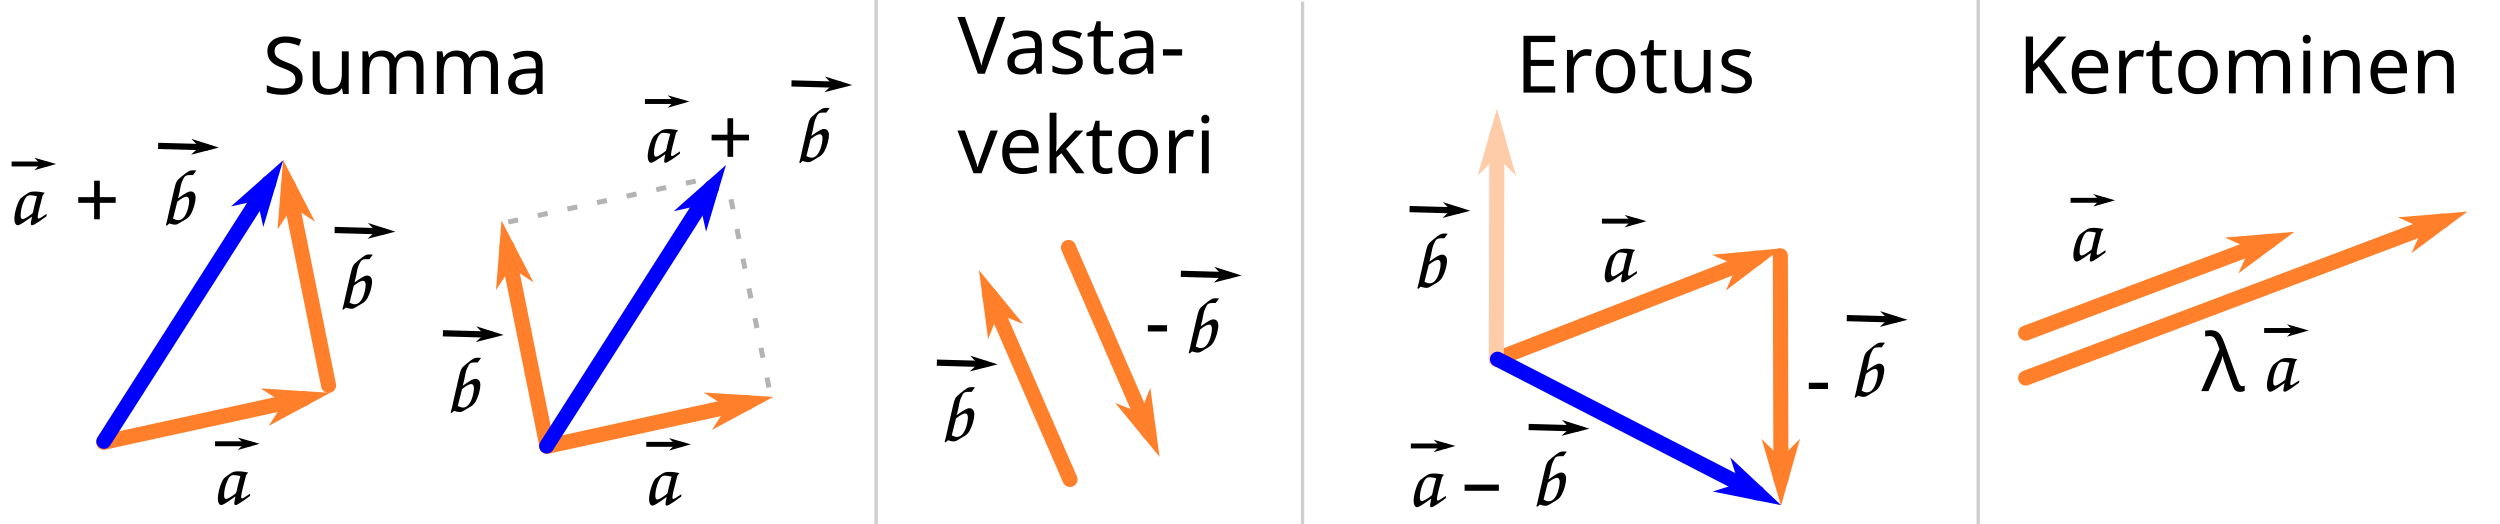
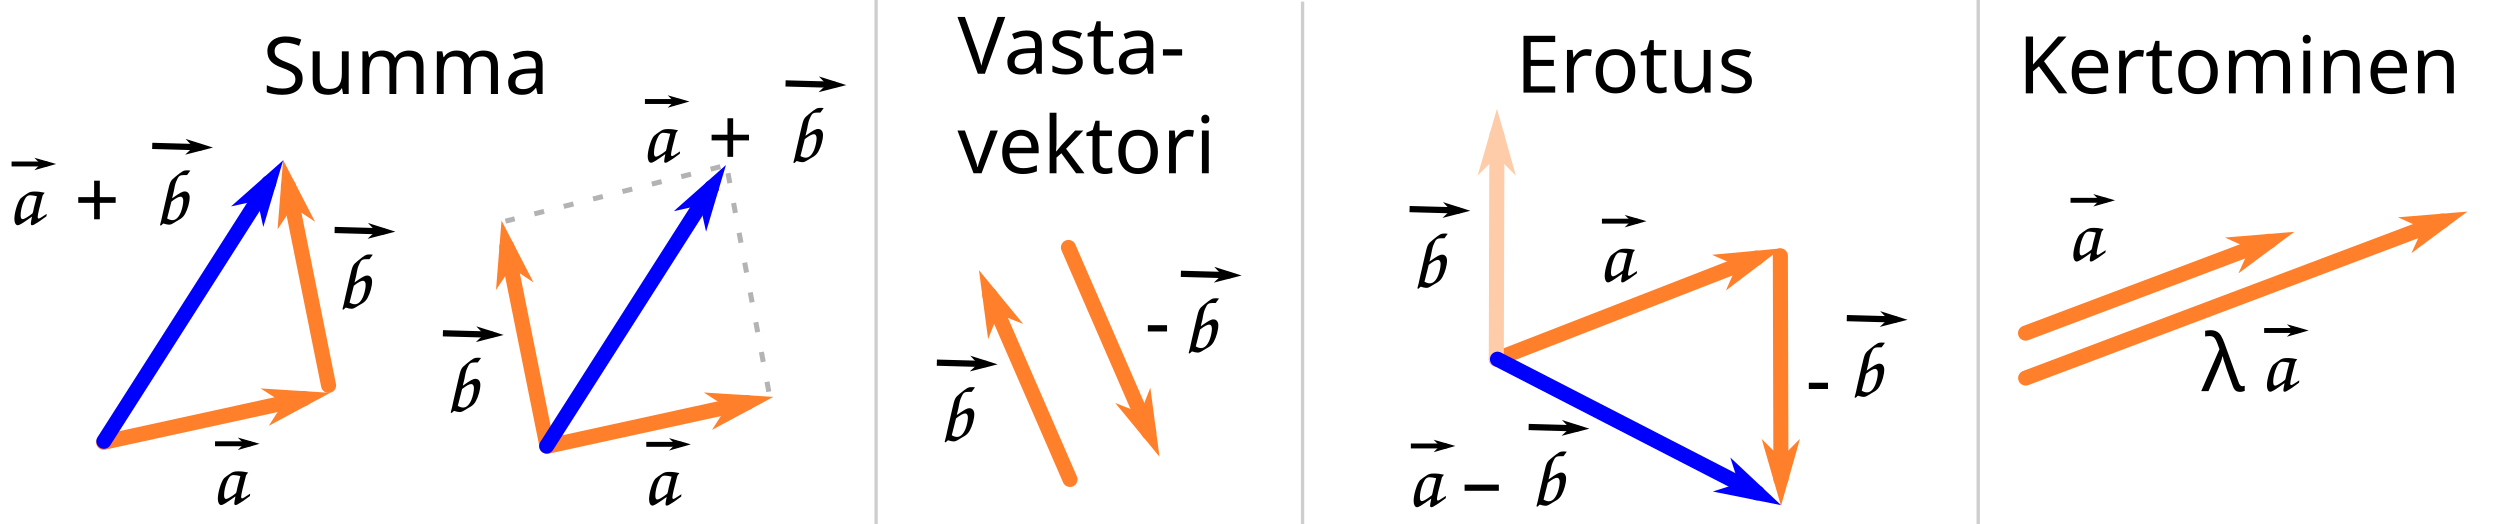
<svg xmlns="http://www.w3.org/2000/svg" xmlns:xlink="http://www.w3.org/1999/xlink" width="199.432mm" height="41.773mm" viewBox="0 0 199.432 41.773" version="1.1" id="svg10833">
  <defs id="defs10827">
    <marker orient="auto" refY="0" refX="0" id="marker64166" style="overflow:visible">
      <path id="path64164" d="M 0,0 5,-5 -12.5,0 5,5 Z" style="fill:#ff7f2a;fill-opacity:1;fill-rule:evenodd;stroke:#ff7f2a;stroke-width:1pt;stroke-opacity:1" transform="matrix(-0.2,0,0,-0.2,-1.2,0)" />
    </marker>
    <marker orient="auto" refY="0" refX="0" id="marker49288" style="overflow:visible">
      <path id="path49286" d="M 0,0 5,-5 -12.5,0 5,5 Z" style="fill:#ff7f2a;fill-opacity:1;fill-rule:evenodd;stroke:#ff7f2a;stroke-width:1pt;stroke-opacity:1" transform="matrix(-0.2,0,0,-0.2,-1.2,0)" />
    </marker>
    <marker orient="auto" refY="0" refX="0" id="marker35466" style="overflow:visible">
      <path id="path35464" d="M 0,0 5,-5 -12.5,0 5,5 Z" style="fill:#ff7f2a;fill-opacity:1;fill-rule:evenodd;stroke:#ff7f2a;stroke-width:1pt;stroke-opacity:1" transform="matrix(-0.2,0,0,-0.2,-1.2,0)" />
    </marker>
    <marker orient="auto" refY="0" refX="0" id="marker34456" style="overflow:visible">
      <path id="path34454" d="M 0,0 5,-5 -12.5,0 5,5 Z" style="fill:#000000;fill-opacity:1;fill-rule:evenodd;stroke:#000000;stroke-width:1pt;stroke-opacity:1" transform="matrix(-0.2,0,0,-0.2,-1.2,0)" />
    </marker>
    <marker orient="auto" refY="0" refX="0" id="marker25009" style="overflow:visible">
      <path id="path25007" d="M 0,0 5,-5 -12.5,0 5,5 Z" style="fill:#000000;fill-opacity:1;fill-rule:evenodd;stroke:#000000;stroke-width:1pt;stroke-opacity:1" transform="matrix(-0.2,0,0,-0.2,-1.2,0)" />
    </marker>
    <marker style="overflow:visible" id="marker23632" refX="0" refY="0" orient="auto">
      <path transform="matrix(-0.2,0,0,-0.2,-1.2,0)" style="fill:#000000;fill-opacity:1;fill-rule:evenodd;stroke:#000000;stroke-width:1pt;stroke-opacity:1" d="M 0,0 5,-5 -12.5,0 5,5 Z" id="path23630" />
    </marker>
    <marker orient="auto" refY="0" refX="0" id="marker15363" style="overflow:visible">
      <path id="path15361" d="M 0,0 5,-5 -12.5,0 5,5 Z" style="fill:#0000ff;fill-opacity:1;fill-rule:evenodd;stroke:#0000ff;stroke-width:1pt;stroke-opacity:1" transform="matrix(-0.2,0,0,-0.2,-1.2,0)" />
    </marker>
    <marker style="overflow:visible" id="marker15243-4" refX="0" refY="0" orient="auto">
      <path transform="matrix(-0.2,0,0,-0.2,-1.2,0)" style="fill:#ff7f2a;fill-opacity:1;fill-rule:evenodd;stroke:#ff7f2a;stroke-width:1pt;stroke-opacity:1" d="M 0,0 5,-5 -12.5,0 5,5 Z" id="path15241-1" />
    </marker>
    <marker style="overflow:visible" id="marker15243-4-6" refX="0" refY="0" orient="auto">
      <path transform="matrix(-0.2,0,0,-0.2,-1.2,0)" style="fill:#ff7f2a;fill-opacity:1;fill-rule:evenodd;stroke:#ff7f2a;stroke-width:1pt;stroke-opacity:1" d="M 0,0 5,-5 -12.5,0 5,5 Z" id="path15241-1-2" />
    </marker>
    <marker orient="auto" refY="0" refX="0" id="Arrow1Send-1" style="overflow:visible">
      <path id="path2040-8" d="M 0,0 5,-5 -12.5,0 5,5 Z" style="fill:#ff7f2a;fill-opacity:1;fill-rule:evenodd;stroke:#ff7f2a;stroke-width:1pt;stroke-opacity:1" transform="matrix(-0.2,0,0,-0.2,-1.2,0)" />
    </marker>
    <marker style="overflow:visible" id="marker15243-3" refX="0" refY="0" orient="auto">
      <path transform="matrix(-0.2,0,0,-0.2,-1.2,0)" style="fill:#ffccaa;fill-opacity:1;fill-rule:evenodd;stroke:#ffccaa;stroke-width:1pt;stroke-opacity:1" d="M 0,0 5,-5 -12.5,0 5,5 Z" id="path15241-5" />
    </marker>
    <marker orient="auto" refY="0" refX="0" id="marker15363-2" style="overflow:visible">
      <path id="path15361-9" d="M 0,0 5,-5 -12.5,0 5,5 Z" style="fill:#0000ff;fill-opacity:1;fill-rule:evenodd;stroke:#0000ff;stroke-width:1pt;stroke-opacity:1" transform="matrix(-0.2,0,0,-0.2,-1.2,0)" />
    </marker>
    <marker style="overflow:visible" id="marker15243-3-9" refX="0" refY="0" orient="auto">
      <path transform="matrix(-0.2,0,0,-0.2,-1.2,0)" style="fill:#ff7f2a;fill-opacity:1;fill-rule:evenodd;stroke:#ff7f2a;stroke-width:1pt;stroke-opacity:1" d="M 0,0 5,-5 -12.5,0 5,5 Z" id="path15241-5-4" />
    </marker>
    <marker orient="auto" refY="0" refX="0" id="Arrow1Send-1-9" style="overflow:visible">
      <path id="path2040-8-4" d="M 0,0 5,-5 -12.5,0 5,5 Z" style="fill:#ff7f2a;fill-opacity:1;fill-rule:evenodd;stroke:#ff7f2a;stroke-width:1pt;stroke-opacity:1" transform="matrix(-0.2,0,0,-0.2,-1.2,0)" />
    </marker>
    <marker orient="auto" refY="0" refX="0" id="Arrow1Send-1-9-2" style="overflow:visible">
      <path id="path2040-8-4-0" d="M 0,0 5,-5 -12.5,0 5,5 Z" style="fill:#ff7f2a;fill-opacity:1;fill-rule:evenodd;stroke:#ff7f2a;stroke-width:1pt;stroke-opacity:1" transform="matrix(-0.2,0,0,-0.2,-1.2,0)" />
    </marker>
    <marker style="overflow:visible" id="marker23632-57-9" refX="0" refY="0" orient="auto">
      <path transform="matrix(-0.2,0,0,-0.2,-1.2,0)" style="fill:#000000;fill-opacity:1;fill-rule:evenodd;stroke:#000000;stroke-width:1pt;stroke-opacity:1" d="M 0,0 5,-5 -12.5,0 5,5 Z" id="path23630-64-7" />
    </marker>
    <marker orient="auto" refY="0" refX="0" id="marker25009-4" style="overflow:visible">
      <path id="path25007-2" d="M 0,0 5,-5 -12.5,0 5,5 Z" style="fill:#0000ff;fill-opacity:1;fill-rule:evenodd;stroke:#0000ff;stroke-width:1pt;stroke-opacity:1" transform="matrix(-0.2,0,0,-0.2,-1.2,0)" />
    </marker>
    <marker style="overflow:visible" id="marker23632-57-0" refX="0" refY="0" orient="auto">
      <path transform="matrix(-0.2,0,0,-0.2,-1.2,0)" style="fill:#0000ff;fill-opacity:1;fill-rule:evenodd;stroke:#0000ff;stroke-width:1pt;stroke-opacity:1" d="M 0,0 5,-5 -12.5,0 5,5 Z" id="path23630-64-9" />
    </marker>
    <marker style="overflow:visible" id="marker23632-56" refX="0" refY="0" orient="auto">
      <path transform="matrix(-0.2,0,0,-0.2,-1.2,0)" style="fill:#ff7f2a;fill-opacity:1;fill-rule:evenodd;stroke:#ff7f2a;stroke-width:1pt;stroke-opacity:1" d="M 0,0 5,-5 -12.5,0 5,5 Z" id="path23630-8" />
    </marker>
    <marker style="overflow:visible" id="marker23632-57-3" refX="0" refY="0" orient="auto">
      <path transform="matrix(-0.2,0,0,-0.2,-1.2,0)" style="fill:#000000;fill-opacity:1;fill-rule:evenodd;stroke:#000000;stroke-width:1pt;stroke-opacity:1" d="M 0,0 5,-5 -12.5,0 5,5 Z" id="path23630-64-78" />
    </marker>
    <marker orient="auto" refY="0" refX="0" id="marker25009-2" style="overflow:visible">
      <path id="path25007-9" d="M 0,0 5,-5 -12.5,0 5,5 Z" style="fill:#000000;fill-opacity:1;fill-rule:evenodd;stroke:#000000;stroke-width:1pt;stroke-opacity:1" transform="matrix(-0.2,0,0,-0.2,-1.2,0)" />
    </marker>
    <marker style="overflow:visible" id="marker23632-9" refX="0" refY="0" orient="auto">
      <path transform="matrix(-0.2,0,0,-0.2,-1.2,0)" style="fill:#000000;fill-opacity:1;fill-rule:evenodd;stroke:#000000;stroke-width:1pt;stroke-opacity:1" d="M 0,0 5,-5 -12.5,0 5,5 Z" id="path23630-7" />
    </marker>
    <marker style="overflow:visible" id="marker23632-9-1" refX="0" refY="0" orient="auto">
      <path transform="matrix(-0.2,0,0,-0.2,-1.2,0)" style="fill:#000000;fill-opacity:1;fill-rule:evenodd;stroke:#000000;stroke-width:1pt;stroke-opacity:1" d="M 0,0 5,-5 -12.5,0 5,5 Z" id="path23630-7-5" />
    </marker>
    <marker style="overflow:visible" id="marker23632-9-5" refX="0" refY="0" orient="auto">
      <path transform="matrix(-0.2,0,0,-0.2,-1.2,0)" style="fill:#000000;fill-opacity:1;fill-rule:evenodd;stroke:#000000;stroke-width:1pt;stroke-opacity:1" d="M 0,0 5,-5 -12.5,0 5,5 Z" id="path23630-7-2" />
    </marker>
    <marker orient="auto" refY="0" refX="0" id="marker64166-2" style="overflow:visible">
      <path id="path64164-7" d="M 0,0 5,-5 -12.5,0 5,5 Z" style="fill:#ff7f2a;fill-opacity:1;fill-rule:evenodd;stroke:#ff7f2a;stroke-width:1pt;stroke-opacity:1" transform="matrix(-0.2,0,0,-0.2,-1.2,0)" />
    </marker>
    <marker orient="auto" refY="0" refX="0" id="marker49288-9" style="overflow:visible">
      <path id="path49286-6" d="M 0,0 5,-5 -12.5,0 5,5 Z" style="fill:#ff7f2a;fill-opacity:1;fill-rule:evenodd;stroke:#ff7f2a;stroke-width:1pt;stroke-opacity:1" transform="matrix(-0.2,0,0,-0.2,-1.2,0)" />
    </marker>
    <marker orient="auto" refY="0" refX="0" id="marker64166-23" style="overflow:visible">
      <path id="path64164-6" d="M 0,0 5,-5 -12.5,0 5,5 Z" style="fill:#000000;fill-opacity:1;fill-rule:evenodd;stroke:#000000;stroke-width:1pt;stroke-opacity:1" transform="matrix(-0.2,0,0,-0.2,-1.2,0)" />
    </marker>
    <marker orient="auto" refY="0" refX="0" id="marker15363-4" style="overflow:visible">
      <path id="path15361-2" d="M 0,0 5,-5 -12.5,0 5,5 Z" style="fill:#0000ff;fill-opacity:1;fill-rule:evenodd;stroke:#0000ff;stroke-width:1pt;stroke-opacity:1" transform="matrix(-0.2,0,0,-0.2,-1.2,0)" />
    </marker>
    <marker orient="auto" refY="0" refX="0" id="marker49288-9-1" style="overflow:visible">
      <path id="path49286-6-4" d="M 0,0 5,-5 -12.5,0 5,5 Z" style="fill:#ff7f2a;fill-opacity:1;fill-rule:evenodd;stroke:#ff7f2a;stroke-width:1pt;stroke-opacity:1" transform="matrix(-0.2,0,0,-0.2,-1.2,0)" />
    </marker>
    <marker orient="auto" refY="0" refX="0" id="marker25009-5" style="overflow:visible">
      <path id="path25007-1" d="M 0,0 5,-5 -12.5,0 5,5 Z" style="fill:#000000;fill-opacity:1;fill-rule:evenodd;stroke:#000000;stroke-width:1pt;stroke-opacity:1" transform="matrix(-0.2,0,0,-0.2,-1.2,0)" />
    </marker>
    <marker orient="auto" refY="0" refX="0" id="marker34456-6" style="overflow:visible">
      <path id="path34454-0" d="M 0,0 5,-5 -12.5,0 5,5 Z" style="fill:#000000;fill-opacity:1;fill-rule:evenodd;stroke:#000000;stroke-width:1pt;stroke-opacity:1" transform="matrix(-0.2,0,0,-0.2,-1.2,0)" />
    </marker>
  </defs>
  <g id="layer1" transform="translate(-4.565464,-3.417576)">
    <text xml:space="preserve" style="font-style:normal;font-weight:normal;font-size:6.35px;line-height:1.25;font-family:sans-serif;letter-spacing:0px;word-spacing:0px;fill:#000000;fill-opacity:1;stroke:none;stroke-width:0.341" x="25.521" y="10.918" id="text15085">
      <tspan id="tspan15083" x="25.521" y="10.918" style="font-size:6.35px;stroke-width:0.341">Summa</tspan>
    </text>
    <text xml:space="preserve" style="font-style:normal;font-weight:normal;font-size:6.35px;line-height:1.25;font-family:sans-serif;letter-spacing:0px;word-spacing:0px;fill:#000000;fill-opacity:1;stroke:none;stroke-width:0.341" x="80.946" y="9.3" id="text15089">
      <tspan id="tspan15087" x="80.946" y="9.3" style="font-size:6.35px;stroke-width:0.341">Vasta-</tspan>
      <tspan x="80.946" y="17.238" style="font-size:6.35px;stroke-width:0.341" id="tspan66974">vektori</tspan>
    </text>
    <text xml:space="preserve" style="font-style:normal;font-weight:normal;font-size:6.35px;line-height:1.25;font-family:sans-serif;letter-spacing:0px;word-spacing:0px;fill:#000000;fill-opacity:1;stroke:none;stroke-width:0.341" x="125.488" y="10.805" id="text15093">
      <tspan id="tspan15091" x="125.488" y="10.805" style="font-size:6.35px;stroke-width:0.341">Erotus</tspan>
    </text>
    <text xml:space="preserve" style="font-style:normal;font-weight:normal;font-size:6.35px;line-height:1.25;font-family:sans-serif;letter-spacing:0px;word-spacing:0px;fill:#000000;fill-opacity:1;stroke:none;stroke-width:0.341" x="165.557" y="10.861" id="text15097">
      <tspan id="tspan15095" x="165.557" y="10.861" style="font-size:6.35px;stroke-width:0.341">Kertominen</tspan>
    </text>
    <path style="fill:#ff7f2a;stroke:#ff7f2a;stroke-width:1.203;stroke-linecap:round;stroke-linejoin:miter;stroke-miterlimit:4;stroke-dasharray:none;stroke-opacity:1;marker-end:url(#marker49288)" d="M 12.835,38.701 28.803,35.213" id="path15101" />
    <path style="fill:#ff7f2a;fill-opacity:1;stroke:#ff7f2a;stroke-width:1.203;stroke-linecap:round;stroke-linejoin:miter;stroke-miterlimit:4;stroke-dasharray:none;stroke-opacity:1;marker-end:url(#marker64166)" d="M 30.776,34.161 27.572,18.277" id="path15233" />
    <path style="fill:#0000ff;stroke:#0000ff;stroke-width:1.203;stroke-linecap:round;stroke-linejoin:miter;stroke-miterlimit:4;stroke-dasharray:none;stroke-opacity:1;marker-end:url(#marker15363)" d="M 12.853,38.618 26.002,18.011" id="path15353" />
    <path style="fill:#ff7f2a;stroke:#ff7f2a;stroke-width:1.203;stroke-linecap:round;stroke-linejoin:miter;stroke-miterlimit:4;stroke-dasharray:none;stroke-opacity:1;marker-end:url(#marker15243-4)" d="M 89.922,41.663 83.515,26.935" id="path15233-3" />
    <path style="fill:#ff7f2a;stroke:#ff7f2a;stroke-width:1.203;stroke-linecap:round;stroke-linejoin:miter;stroke-miterlimit:4;stroke-dasharray:none;stroke-opacity:1;marker-end:url(#marker15243-4-6)" d="m 89.799,23.159 6.407,14.727" id="path15233-3-1" />
    <path style="fill:#ff7f2a;stroke:#ff7f2a;stroke-width:1.203;stroke-linecap:round;stroke-linejoin:miter;stroke-miterlimit:4;stroke-dasharray:none;stroke-opacity:1;marker-end:url(#Arrow1Send-1)" d="m 123.935,32.071 20.737,-8.062" id="path15101-8" />
    <path style="fill:#ffccaa;stroke:#ffccaa;stroke-width:1.203;stroke-linecap:round;stroke-linejoin:miter;stroke-miterlimit:4;stroke-dasharray:none;stroke-opacity:1;marker-end:url(#marker15243-3)" d="m 123.93,32.033 0.047,-17.798" id="path15233-39" />
    <path style="fill:#0000ff;stroke:#0000ff;stroke-width:1.203;stroke-linecap:round;stroke-linejoin:miter;stroke-miterlimit:4;stroke-dasharray:none;stroke-opacity:1;marker-end:url(#marker15363-2)" d="m 124.022,32.073 20.719,10.66" id="path15353-1" />
    <path style="fill:#ff7f2a;stroke:#ff7f2a;stroke-width:1.203;stroke-linecap:round;stroke-linejoin:miter;stroke-miterlimit:4;stroke-dasharray:none;stroke-opacity:1;marker-end:url(#marker15243-3-9)" d="m 146.589,23.827 0.047,17.798" id="path15233-39-4" />
    <path style="fill:#ff7f2a;stroke:#ff7f2a;stroke-width:1.203;stroke-linecap:round;stroke-linejoin:miter;stroke-miterlimit:4;stroke-dasharray:none;stroke-opacity:1;marker-end:url(#Arrow1Send-1-9)" d="m 166.15,29.992 19.434,-7.323" id="path15101-8-0" />
    <path style="fill:#ff7f2a;stroke:#ff7f2a;stroke-width:1.203;stroke-linecap:round;stroke-linejoin:miter;stroke-miterlimit:4;stroke-dasharray:none;stroke-opacity:1;marker-end:url(#Arrow1Send-1-9-2)" d="M 166.159,33.575 199.387,21.054" id="path15101-8-0-6" />
    <text xml:space="preserve" style="font-style:normal;font-variant:normal;font-weight:normal;font-stretch:normal;font-size:6.35px;line-height:1.25;font-family:'Comic Sans MS';-inkscape-font-specification:'Comic Sans MS';letter-spacing:0px;word-spacing:0px;fill:#000000;fill-opacity:1;stroke:none;stroke-width:0.265" x="28.159" y="43.094" id="text23138">
      <tspan id="tspan23136" x="28.159" y="48.612" style="font-style:normal;font-variant:normal;font-weight:normal;font-stretch:normal;font-size:6.35px;font-family:'Comic Sans MS';-inkscape-font-specification:'Comic Sans MS';stroke-width:0.265" />
    </text>
    <g transform="translate(-21.1515,-24.70123)" id="g24524-2" style="fill:#000000">
      <text id="text23142-2" y="46.006" x="26.315" style="font-style:normal;font-variant:normal;font-weight:normal;font-stretch:normal;font-size:6.35px;line-height:1.25;font-family:'Comic Sans MS';-inkscape-font-specification:'Comic Sans MS';letter-spacing:0px;word-spacing:0px;fill:#000000;fill-opacity:1;stroke:none;stroke-width:0.654;stroke-miterlimit:4;stroke-dasharray:none" xml:space="preserve">
        <tspan style="font-style:normal;font-variant:normal;font-weight:normal;font-stretch:normal;font-size:6.35px;font-family:'Comic Sans MS';-inkscape-font-specification:'Comic Sans MS';fill:#000000;fill-opacity:1;stroke:none;stroke-width:0.654;stroke-miterlimit:4;stroke-dasharray:none" y="46.006" x="26.315" id="tspan23140-8">a</tspan>
      </text>
      <path id="path23622-85" d="m 26.641,41.2 h 2.856" style="fill:#000000;stroke:#000000;stroke-width:0.392;stroke-linecap:butt;stroke-linejoin:miter;stroke-miterlimit:4;stroke-dasharray:none;stroke-opacity:1;marker-end:url(#marker34456)" />
    </g>
    <text xml:space="preserve" style="font-style:normal;font-weight:normal;font-size:6.35px;line-height:1.25;font-family:sans-serif;letter-spacing:0px;word-spacing:0px;fill:#000000;fill-opacity:1;stroke:none;stroke-width:0.429" x="10.497" y="21.614" id="text24825">
      <tspan id="tspan24823" x="10.497" y="21.614" style="font-size:6.35px;fill:#000000;stroke-width:0.429">+</tspan>
    </text>
-     <g id="g24833" transform="matrix(1.211256,0,0,1.211256,-28.32522,-8.819088)" style="fill:#000000">
+     <g id="g24833" transform="matrix(1.211256,0,0,1.211256,-28.79769,-8.819088)" style="fill:#000000">
      <g id="g34947">
        <text id="text24829" y="24.87" x="37.629" style="font-style:normal;font-variant:normal;font-weight:normal;font-stretch:normal;font-size:5.242px;line-height:1.25;font-family:'Comic Sans MS';-inkscape-font-specification:'Comic Sans MS';letter-spacing:0px;word-spacing:0px;fill:#000000;fill-opacity:1;stroke:none;stroke-width:0;stroke-miterlimit:4;stroke-dasharray:none" xml:space="preserve">
          <tspan style="font-style:normal;font-variant:normal;font-weight:normal;font-stretch:normal;font-size:5.242px;font-family:'Comic Sans MS';-inkscape-font-specification:'Comic Sans MS';fill:#000000;stroke-width:0;stroke-miterlimit:4;stroke-dasharray:none" y="24.87" x="37.629" id="tspan24827">b</tspan>
        </text>
        <path id="path24831" d="m 37.569,19.71 1.899,0.053 1.373,0.038" style="fill:#000000;stroke:#000000;stroke-width:0.41;stroke-linecap:butt;stroke-linejoin:miter;stroke-miterlimit:4;stroke-dasharray:none;stroke-opacity:1;marker-end:url(#marker25009)" />
      </g>
    </g>
    <text xml:space="preserve" style="font-style:normal;font-weight:normal;font-size:6.35px;line-height:1.25;font-family:sans-serif;letter-spacing:0px;word-spacing:0px;fill:#000000;fill-opacity:1;stroke:none;stroke-width:0.659" x="95.882" y="31.311" id="text25453">
      <tspan id="tspan25451" x="95.882" y="31.311" style="font-size:6.35px;fill:#000000;fill-opacity:1;stroke-width:0.659">-</tspan>
    </text>
    <text xml:space="preserve" style="font-style:normal;font-weight:normal;font-size:8.475px;line-height:1.25;font-family:sans-serif;letter-spacing:0px;word-spacing:0px;fill:#000000;fill-opacity:1;stroke:none;stroke-width:0.88" x="90.612" y="58.753" id="text25453-3" transform="scale(1.334706,0.7492285)">
      <tspan id="tspan25451-6" x="90.612" y="58.753" style="font-size:8.475px;fill:#000000;fill-opacity:1;stroke:none;stroke-width:0.88">-</tspan>
    </text>
    <text xml:space="preserve" style="font-style:normal;font-weight:normal;font-size:6.35px;line-height:1.25;font-family:sans-serif;letter-spacing:0px;word-spacing:0px;fill:#000000;fill-opacity:1;stroke:none;stroke-width:0.659" x="148.611" y="35.903" id="text25453-33">
      <tspan id="tspan25451-4" x="148.611" y="35.903" style="font-size:6.35px;fill:#000000;fill-opacity:1;stroke-width:0.659">-</tspan>
    </text>
    <text xml:space="preserve" style="font-style:normal;font-weight:normal;font-size:6.35px;line-height:1.25;font-family:sans-serif;letter-spacing:0px;word-spacing:0px;fill:#000000;fill-opacity:1;stroke:none;stroke-width:0.265" x="192.927" y="33.249" id="text28214">
      <tspan id="tspan28212" x="192.927" y="33.249" style="font-size:6.35px;stroke-width:0.265"> </tspan>
      <tspan x="192.927" y="41.187" style="font-size:6.35px;stroke-width:0.265" id="tspan28216" />
    </text>
    <text xml:space="preserve" style="font-style:normal;font-weight:normal;font-size:6.35px;line-height:1.25;font-family:sans-serif;letter-spacing:0px;word-spacing:0px;fill:#000000;fill-opacity:1;stroke:none;stroke-width:0.572" x="178.542" y="34.616" id="text28220">
      <tspan id="tspan28218" x="178.542" y="34.616" style="font-size:6.35px;stroke-width:0.572"> λ</tspan>
    </text>
    <use x="0" y="0" xlink:href="#g24524-2" id="use30386" transform="translate(16.23005,22.32026)" width="100%" height="100%" />
-     <use x="0" y="0" xlink:href="#g24833" id="use34955" transform="translate(14.07961,6.709077)" width="100%" height="100%" />
-     <use x="0" y="0" xlink:href="#g24833" id="use34957" transform="translate(62.1204,17.29241)" width="100%" height="100%" />
-     <use x="0" y="0" xlink:href="#g24833" id="use35124" transform="translate(81.58617,10.20536)" width="100%" height="100%" />
+     <use x="0" y="0" xlink:href="#g24833" id="use34955" transform="translate(14.55208,6.709077)" width="100%" height="100%" />
+     <use x="0" y="0" xlink:href="#g24833" id="use34957" transform="translate(62.59287,17.29241)" width="100%" height="100%" />
+     <use x="0" y="0" xlink:href="#g24833" id="use35124" transform="translate(82.05864,10.20536)" width="100%" height="100%" />
    <use x="0" y="0" xlink:href="#use30386" id="use35126" transform="translate(110.6357,-17.7598)" width="100%" height="100%" />
    <use x="0" y="0" xlink:href="#use35124" id="use35410" transform="translate(53.12284,3.5336)" width="100%" height="100%" />
    <use x="0" y="0" xlink:href="#use35410" id="use35412" transform="translate(-34.87867,-8.697004)" width="100%" height="100%" />
    <use x="0" y="0" xlink:href="#use35126" id="use35414" transform="translate(-15.24261,17.93401)" width="100%" height="100%" />
    <use x="0" y="0" xlink:href="#use35410" id="use35416" transform="translate(-25.37986,8.68626)" width="100%" height="100%" />
    <use x="0" y="0" xlink:href="#use35126" id="use35418" transform="translate(37.38184,-1.663095)" width="100%" height="100%" />
    <use x="0" y="0" xlink:href="#use35418" id="use35420" transform="translate(15.44561,10.38485)" width="100%" height="100%" />
    <path style="fill:#ff7f2a;stroke:#ff7f2a;stroke-width:1.203;stroke-linecap:round;stroke-linejoin:miter;stroke-miterlimit:4;stroke-dasharray:none;stroke-opacity:1;marker-end:url(#marker49288-9)" d="M 48.191,39.026 64.159,35.538" id="path15101-85" />
    <path style="fill:#ff7f2a;fill-opacity:1;stroke:#ff7f2a;stroke-width:1.203;stroke-linecap:round;stroke-linejoin:miter;stroke-miterlimit:4;stroke-dasharray:none;stroke-opacity:1;marker-end:url(#marker64166-2)" d="M 48.201,38.998 44.998,23.115" id="path15233-9" />
-     <path style="fill:#cccccc;fill-opacity:1;stroke:#b3b3b3;stroke-width:0.403;stroke-linecap:butt;stroke-linejoin:miter;stroke-miterlimit:4;stroke-dasharray:0.806, 1.612;stroke-dashoffset:0;stroke-opacity:1" d="M 65.905,34.327 62.701,18.443" id="path15233-0" />
-     <path style="fill:#0000ff;stroke:#0000ff;stroke-width:1.203;stroke-linecap:round;stroke-linejoin:miter;stroke-miterlimit:4;stroke-dasharray:none;stroke-opacity:1;marker-end:url(#marker15363-4)" d="M 48.174,38.995 61.324,18.388" id="path15353-8" />
-     <path style="fill:#cccccc;stroke:#b3b3b3;stroke-width:0.403;stroke-linecap:butt;stroke-linejoin:miter;stroke-miterlimit:4;stroke-dasharray:0.806, 1.612;stroke-dashoffset:0;stroke-opacity:1" d="M 45.106,21.128 61.074,17.64" id="path15101-85-0" />
+     <path style="fill:#cccccc;fill-opacity:1;stroke:#b3b3b3;stroke-width:0.403;stroke-linecap:butt;stroke-linejoin:miter;stroke-miterlimit:4;stroke-dasharray:0.806,1.612;stroke-dashoffset:2.015;stroke-opacity:1" d="M 65.971,35.062 62.512,16.553" id="path15233-0" />
+     <path style="fill:#cccccc;stroke:#b3b3b3;stroke-width:0.403;stroke-linecap:butt;stroke-linejoin:miter;stroke-miterlimit:4;stroke-dasharray:0.806,1.612;stroke-dashoffset:0.04;stroke-opacity:1" d="M 44.883,21.061 62.397,16.624" id="path15101-85-0" />
    <use x="0" y="0" xlink:href="#use30386" id="use66719" transform="translate(34.40121,0.04460862)" width="100%" height="100%" />
    <use x="0" y="0" xlink:href="#use34955" id="use66723" transform="translate(8.636756,8.239881)" width="100%" height="100%" />
    <g transform="translate(29.3719,-29.6852)" id="g24524-2-9" style="fill:#000000">
      <text id="text23142-2-7" y="46.006" x="26.315" style="font-style:normal;font-variant:normal;font-weight:normal;font-stretch:normal;font-size:6.35px;line-height:1.25;font-family:'Comic Sans MS';-inkscape-font-specification:'Comic Sans MS';letter-spacing:0px;word-spacing:0px;fill:#000000;fill-opacity:1;stroke:none;stroke-width:0.654;stroke-miterlimit:4;stroke-dasharray:none" xml:space="preserve">
        <tspan style="font-style:normal;font-variant:normal;font-weight:normal;font-stretch:normal;font-size:6.35px;font-family:'Comic Sans MS';-inkscape-font-specification:'Comic Sans MS';fill:#000000;fill-opacity:1;stroke:none;stroke-width:0.654;stroke-miterlimit:4;stroke-dasharray:none" y="46.006" x="26.315" id="tspan23140-8-2">a</tspan>
      </text>
      <path id="path23622-85-1" d="m 26.641,41.2 h 2.856" style="fill:#000000;stroke:#000000;stroke-width:0.392;stroke-linecap:butt;stroke-linejoin:miter;stroke-miterlimit:4;stroke-dasharray:none;stroke-opacity:1;marker-end:url(#marker34456-6)" />
    </g>
    <text xml:space="preserve" style="font-style:normal;font-weight:normal;font-size:6.35px;line-height:1.25;font-family:sans-serif;letter-spacing:0px;word-spacing:0px;fill:#000000;fill-opacity:1;stroke:none;stroke-width:0.429" x="61.02" y="16.63" id="text24825-8">
      <tspan id="tspan24823-5" x="61.02" y="16.63" style="font-size:6.35px;fill:#000000;stroke-width:0.429">+</tspan>
    </text>
-     <g id="g24833-2" transform="matrix(1.211256,0,0,1.211256,22.19818,-13.80306)" style="fill:#000000">
+     <g id="g24833-2" transform="matrix(1.211256,0,0,1.211256,21.72572,-13.80306)" style="fill:#000000">
      <g id="g34947-1">
        <text id="text24829-3" y="24.87" x="37.629" style="font-style:normal;font-variant:normal;font-weight:normal;font-stretch:normal;font-size:5.242px;line-height:1.25;font-family:'Comic Sans MS';-inkscape-font-specification:'Comic Sans MS';letter-spacing:0px;word-spacing:0px;fill:#000000;fill-opacity:1;stroke:none;stroke-width:0;stroke-miterlimit:4;stroke-dasharray:none" xml:space="preserve">
          <tspan style="font-style:normal;font-variant:normal;font-weight:normal;font-stretch:normal;font-size:5.242px;font-family:'Comic Sans MS';-inkscape-font-specification:'Comic Sans MS';fill:#000000;stroke-width:0;stroke-miterlimit:4;stroke-dasharray:none" y="24.87" x="37.629" id="tspan24827-9">b</tspan>
        </text>
        <path id="path24831-0" d="m 37.569,19.71 1.899,0.053 1.373,0.038" style="fill:#000000;stroke:#000000;stroke-width:0.41;stroke-linecap:butt;stroke-linejoin:miter;stroke-miterlimit:4;stroke-dasharray:none;stroke-opacity:1;marker-end:url(#marker25009-5)" />
      </g>
    </g>
    <path style="opacity:0.194;fill:#000000;stroke:#000000;stroke-width:0.265;stroke-linecap:butt;stroke-linejoin:miter;stroke-miterlimit:4;stroke-dasharray:none;stroke-dashoffset:0;stroke-opacity:1" d="M 74.456,46.255 V 3.358" id="path66976" />
    <use x="0" y="0" xlink:href="#path66976" id="use66978" transform="translate(34.01786,0.1889881)" width="100%" height="100%" />
    <use x="0" y="0" xlink:href="#use66978" id="use66980" transform="translate(53.89941,-0.3401786)" width="100%" height="100%" />
+     <path style="fill:#0000ff;stroke:#0000ff;stroke-width:1.203;stroke-linecap:round;stroke-linejoin:miter;stroke-miterlimit:4;stroke-dasharray:none;stroke-opacity:1;marker-end:url(#marker15363-4)" d="M 48.174,38.995 61.324,18.388" id="path15353-8" />
  </g>
</svg>
